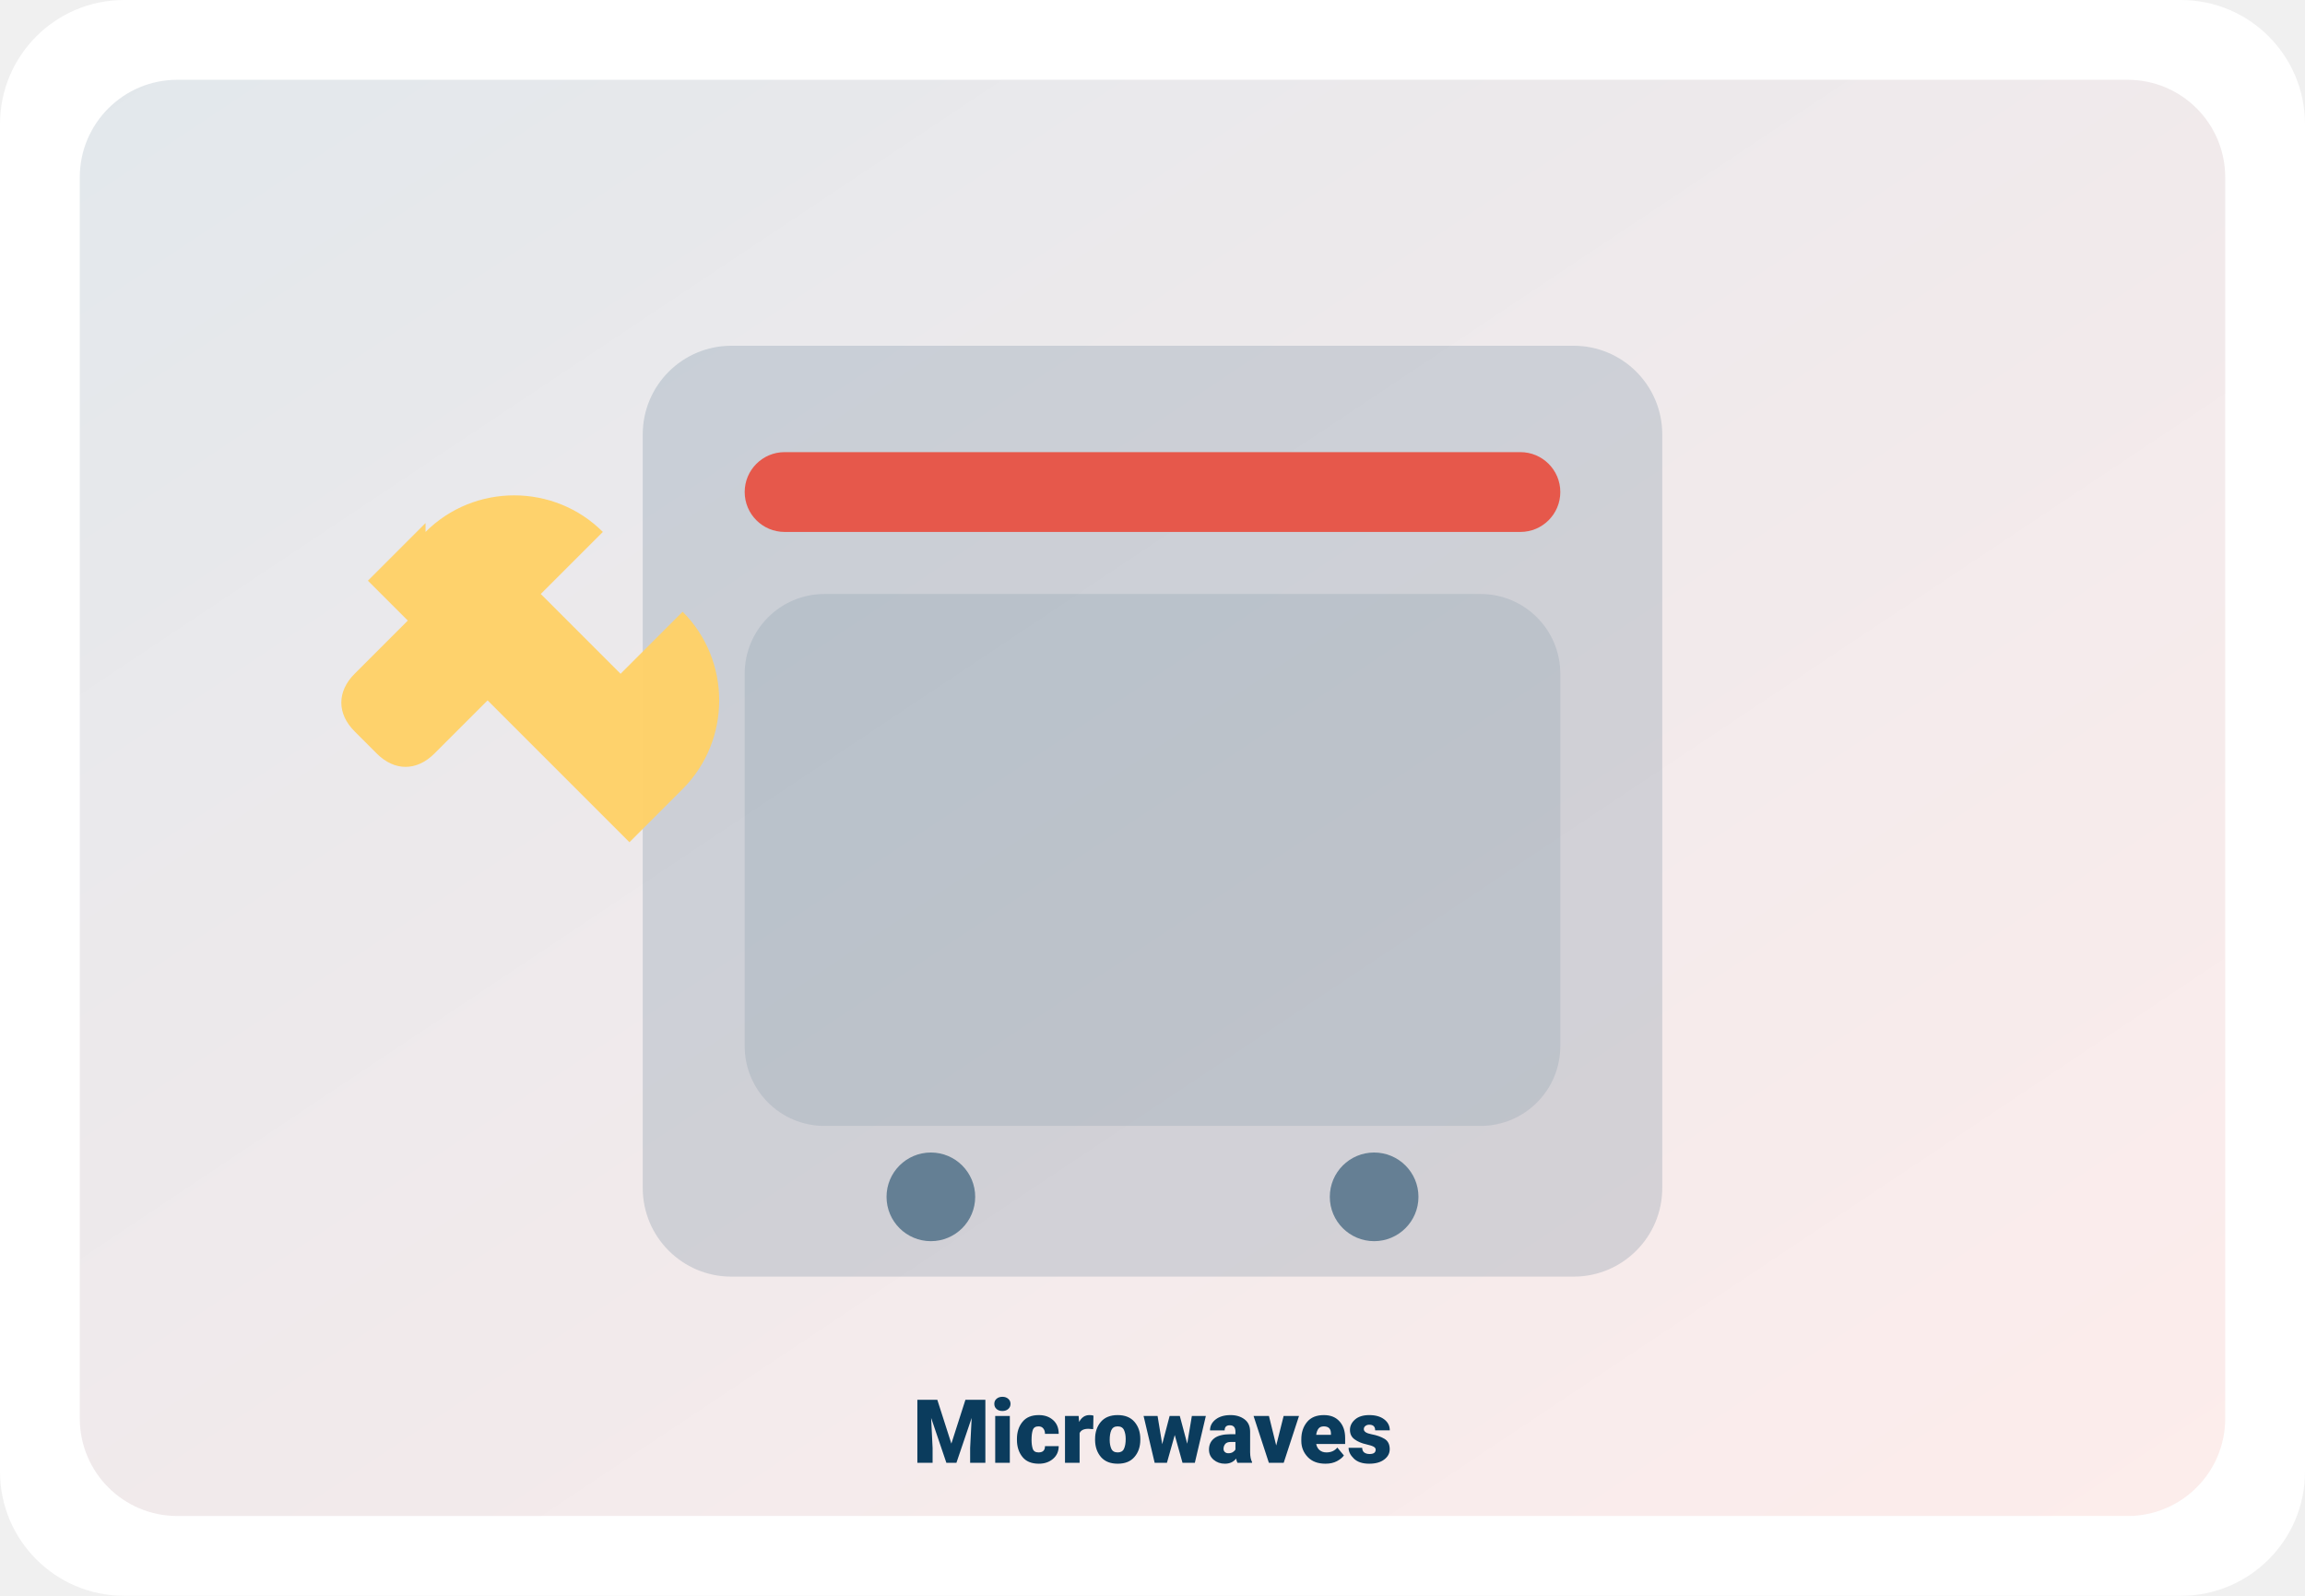
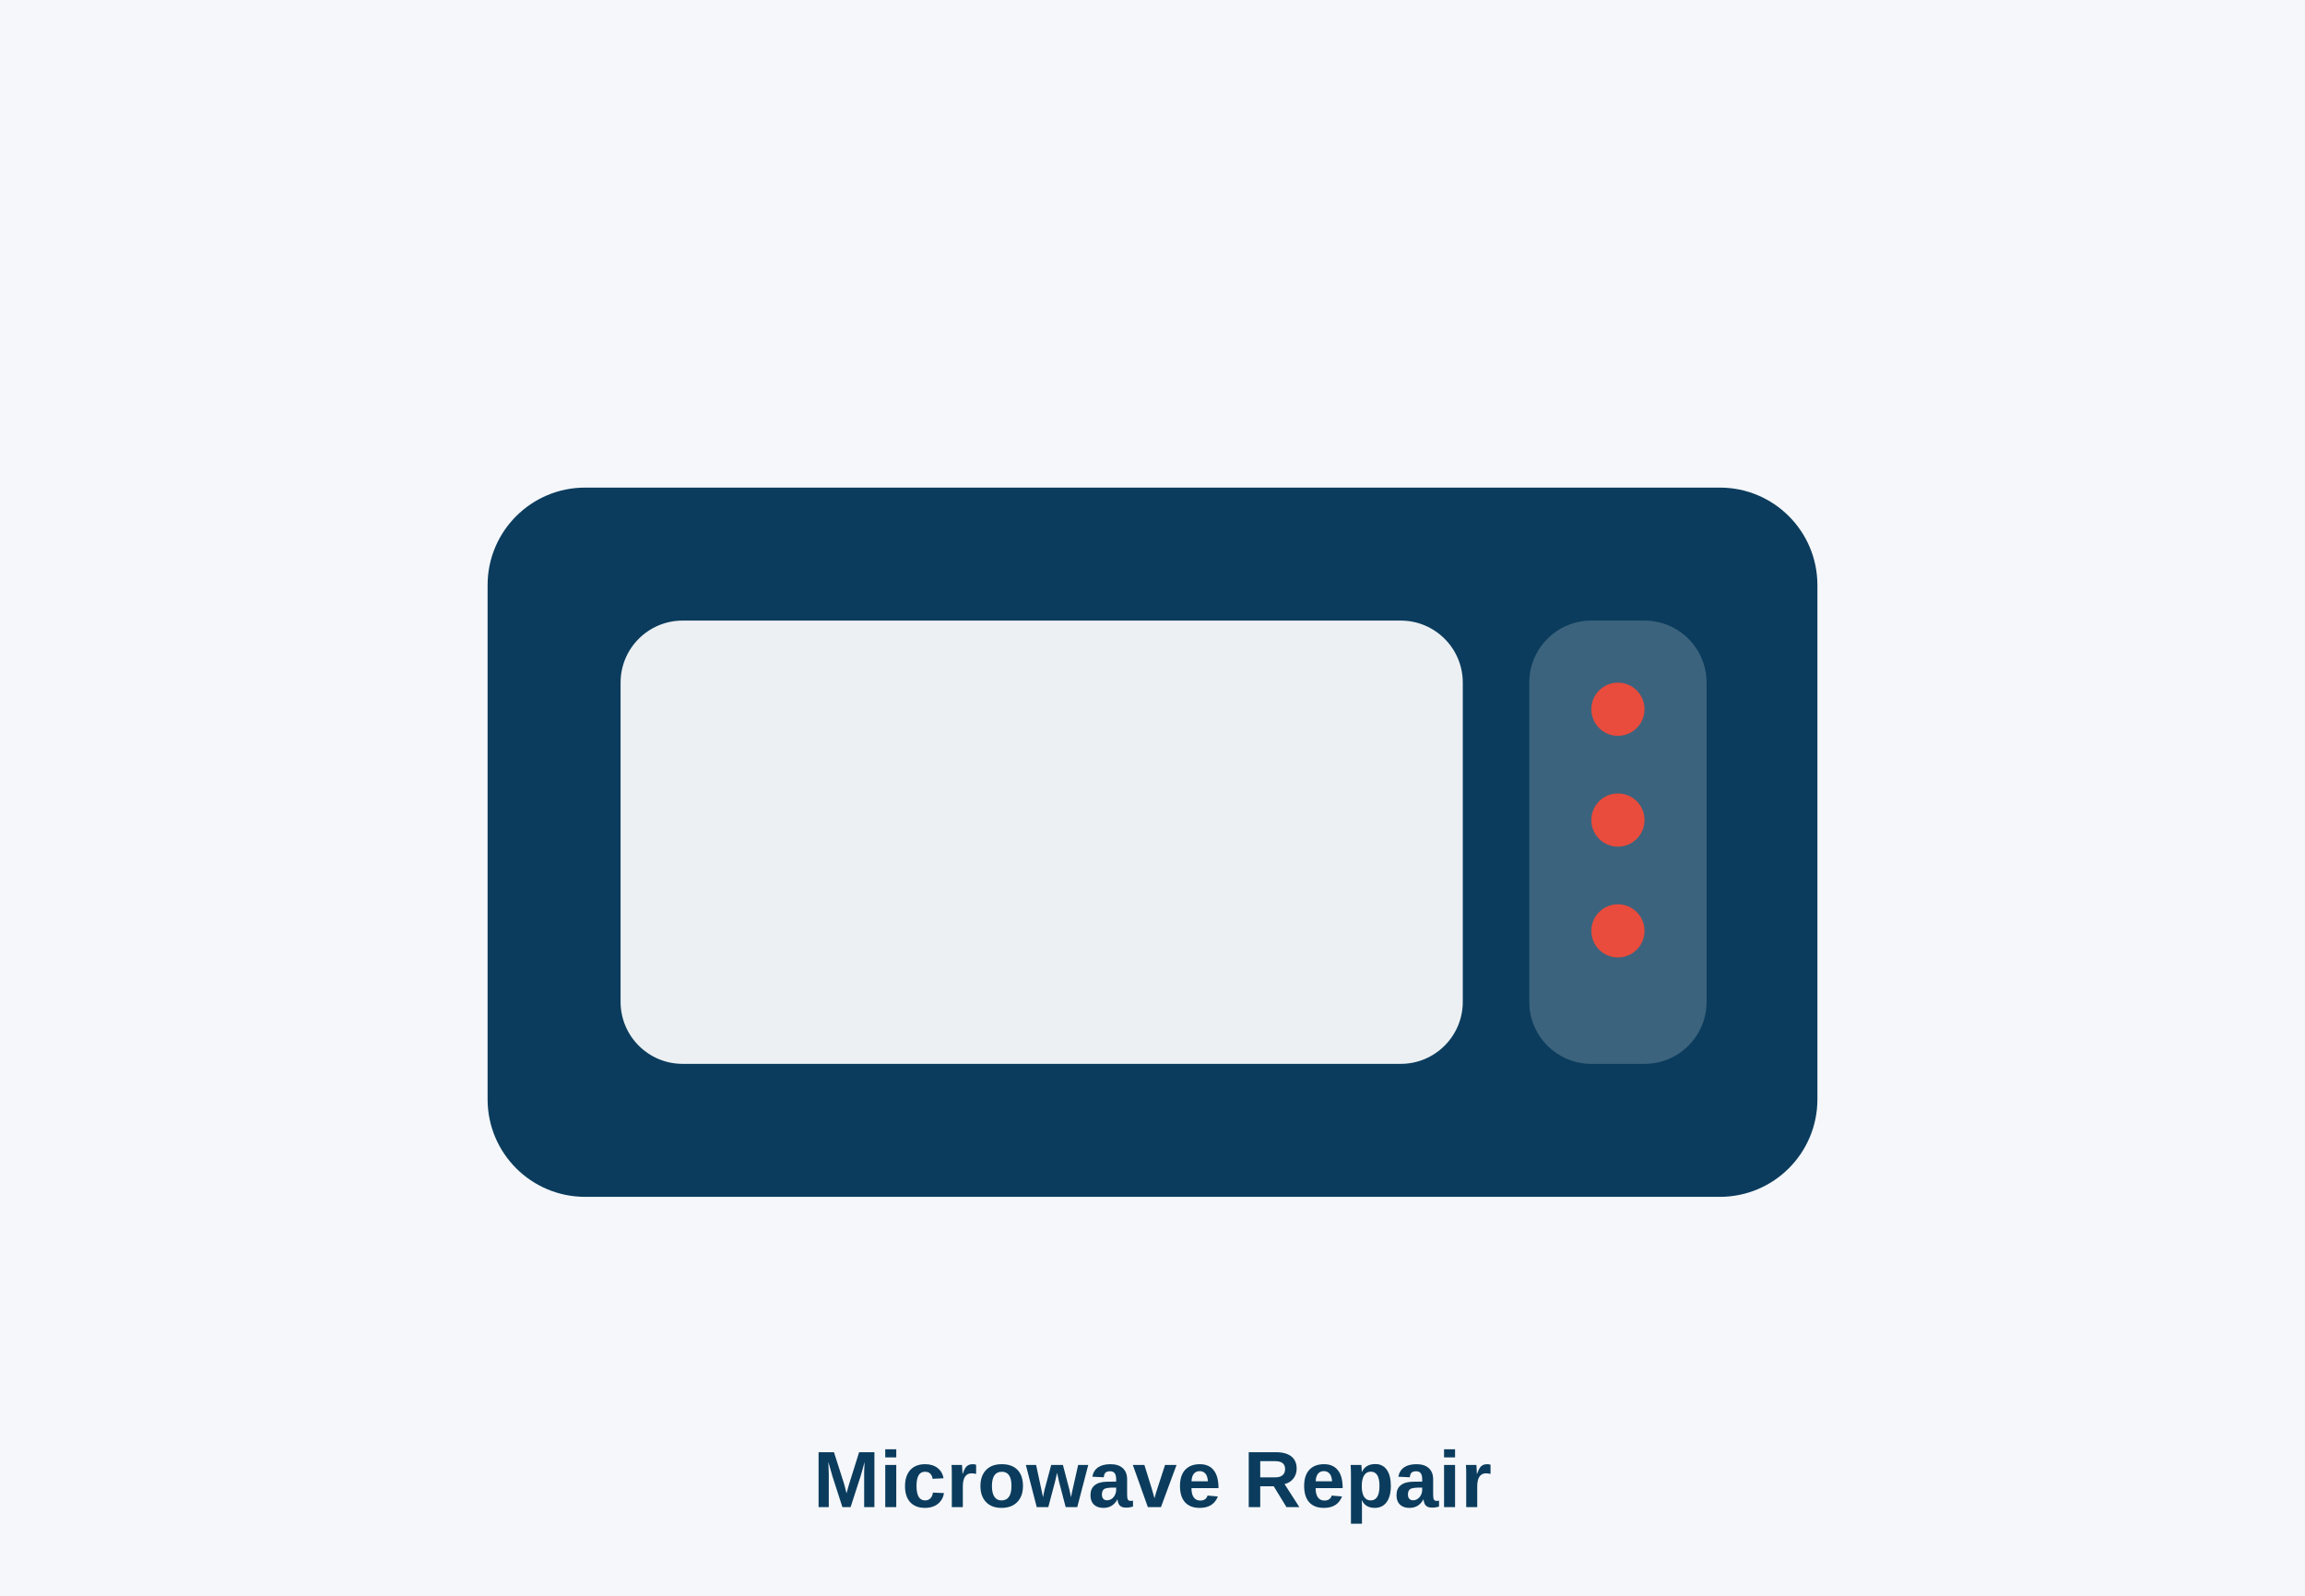
- <svg xmlns="http://www.w3.org/2000/svg" viewBox="0 0 520 360" role="img" aria-label="Microwaves repair">
-   <defs>
-     <linearGradient id="bg" x1="0" x2="1" y1="0" y2="1">
-       <stop offset="0" stop-color="#0b3c5d" stop-opacity="0.12" />
-       <stop offset="1" stop-color="#e94b3c" stop-opacity="0.10" />
-     </linearGradient>
-   </defs>
-   <rect width="520" height="360" rx="28" fill="#ffffff" />
-   <rect x="18" y="18" width="484" height="324" rx="22" fill="url(#bg)" />
-   <rect x="145" y="78" width="230" height="210" rx="20" fill="#0b3c5d" opacity="0.15" />
-   <rect x="168" y="102" width="184" height="18" rx="9" fill="#e94b3c" opacity="0.9" />
-   <rect x="168" y="134" width="184" height="120" rx="18" fill="#0b3c5d" opacity="0.10" />
-   <circle cx="210" cy="270" r="10" fill="#0b3c5d" opacity="0.55" />
-   <circle cx="310" cy="270" r="10" fill="#0b3c5d" opacity="0.55" />
-   <path d="M96 120c11-11 29-11 40 0l-14 14 18 18 14-14c11 11 11 29 0 40l-12 12-32-32-12 12c-4 4-9 4-13 0l-5-5c-4-4-4-9 0-13l12-12-9-9 13-13z" fill="#ffd166" opacity="0.95" />
-   <text x="260" y="330" text-anchor="middle" font-family="system-ui,Segoe UI,Roboto,Arial" font-size="20" fill="#0b3c5d" font-weight="800">Microwaves</text>
+ <svg xmlns="http://www.w3.org/2000/svg" width="520" height="360" viewBox="0 0 520 360">
+   <rect width="520" height="360" fill="#f5f7fa" />
+   <rect x="110" y="110" width="300" height="160" rx="22" fill="#0b3c5d" />
+   <rect x="140" y="140" width="190" height="100" rx="14" fill="#ffffff" opacity=".92" />
+   <rect x="345" y="140" width="40" height="100" rx="14" fill="#ffffff" opacity=".20" />
+   <circle cx="365" cy="160" r="6" fill="#e94b3c" />
+   <circle cx="365" cy="185" r="6" fill="#e94b3c" />
+   <circle cx="365" cy="210" r="6" fill="#e94b3c" />
+   <text x="260" y="340" text-anchor="middle" font-family="Arial" font-size="18" font-weight="700" fill="#0b3c5d">Microwave Repair</text>
</svg>
